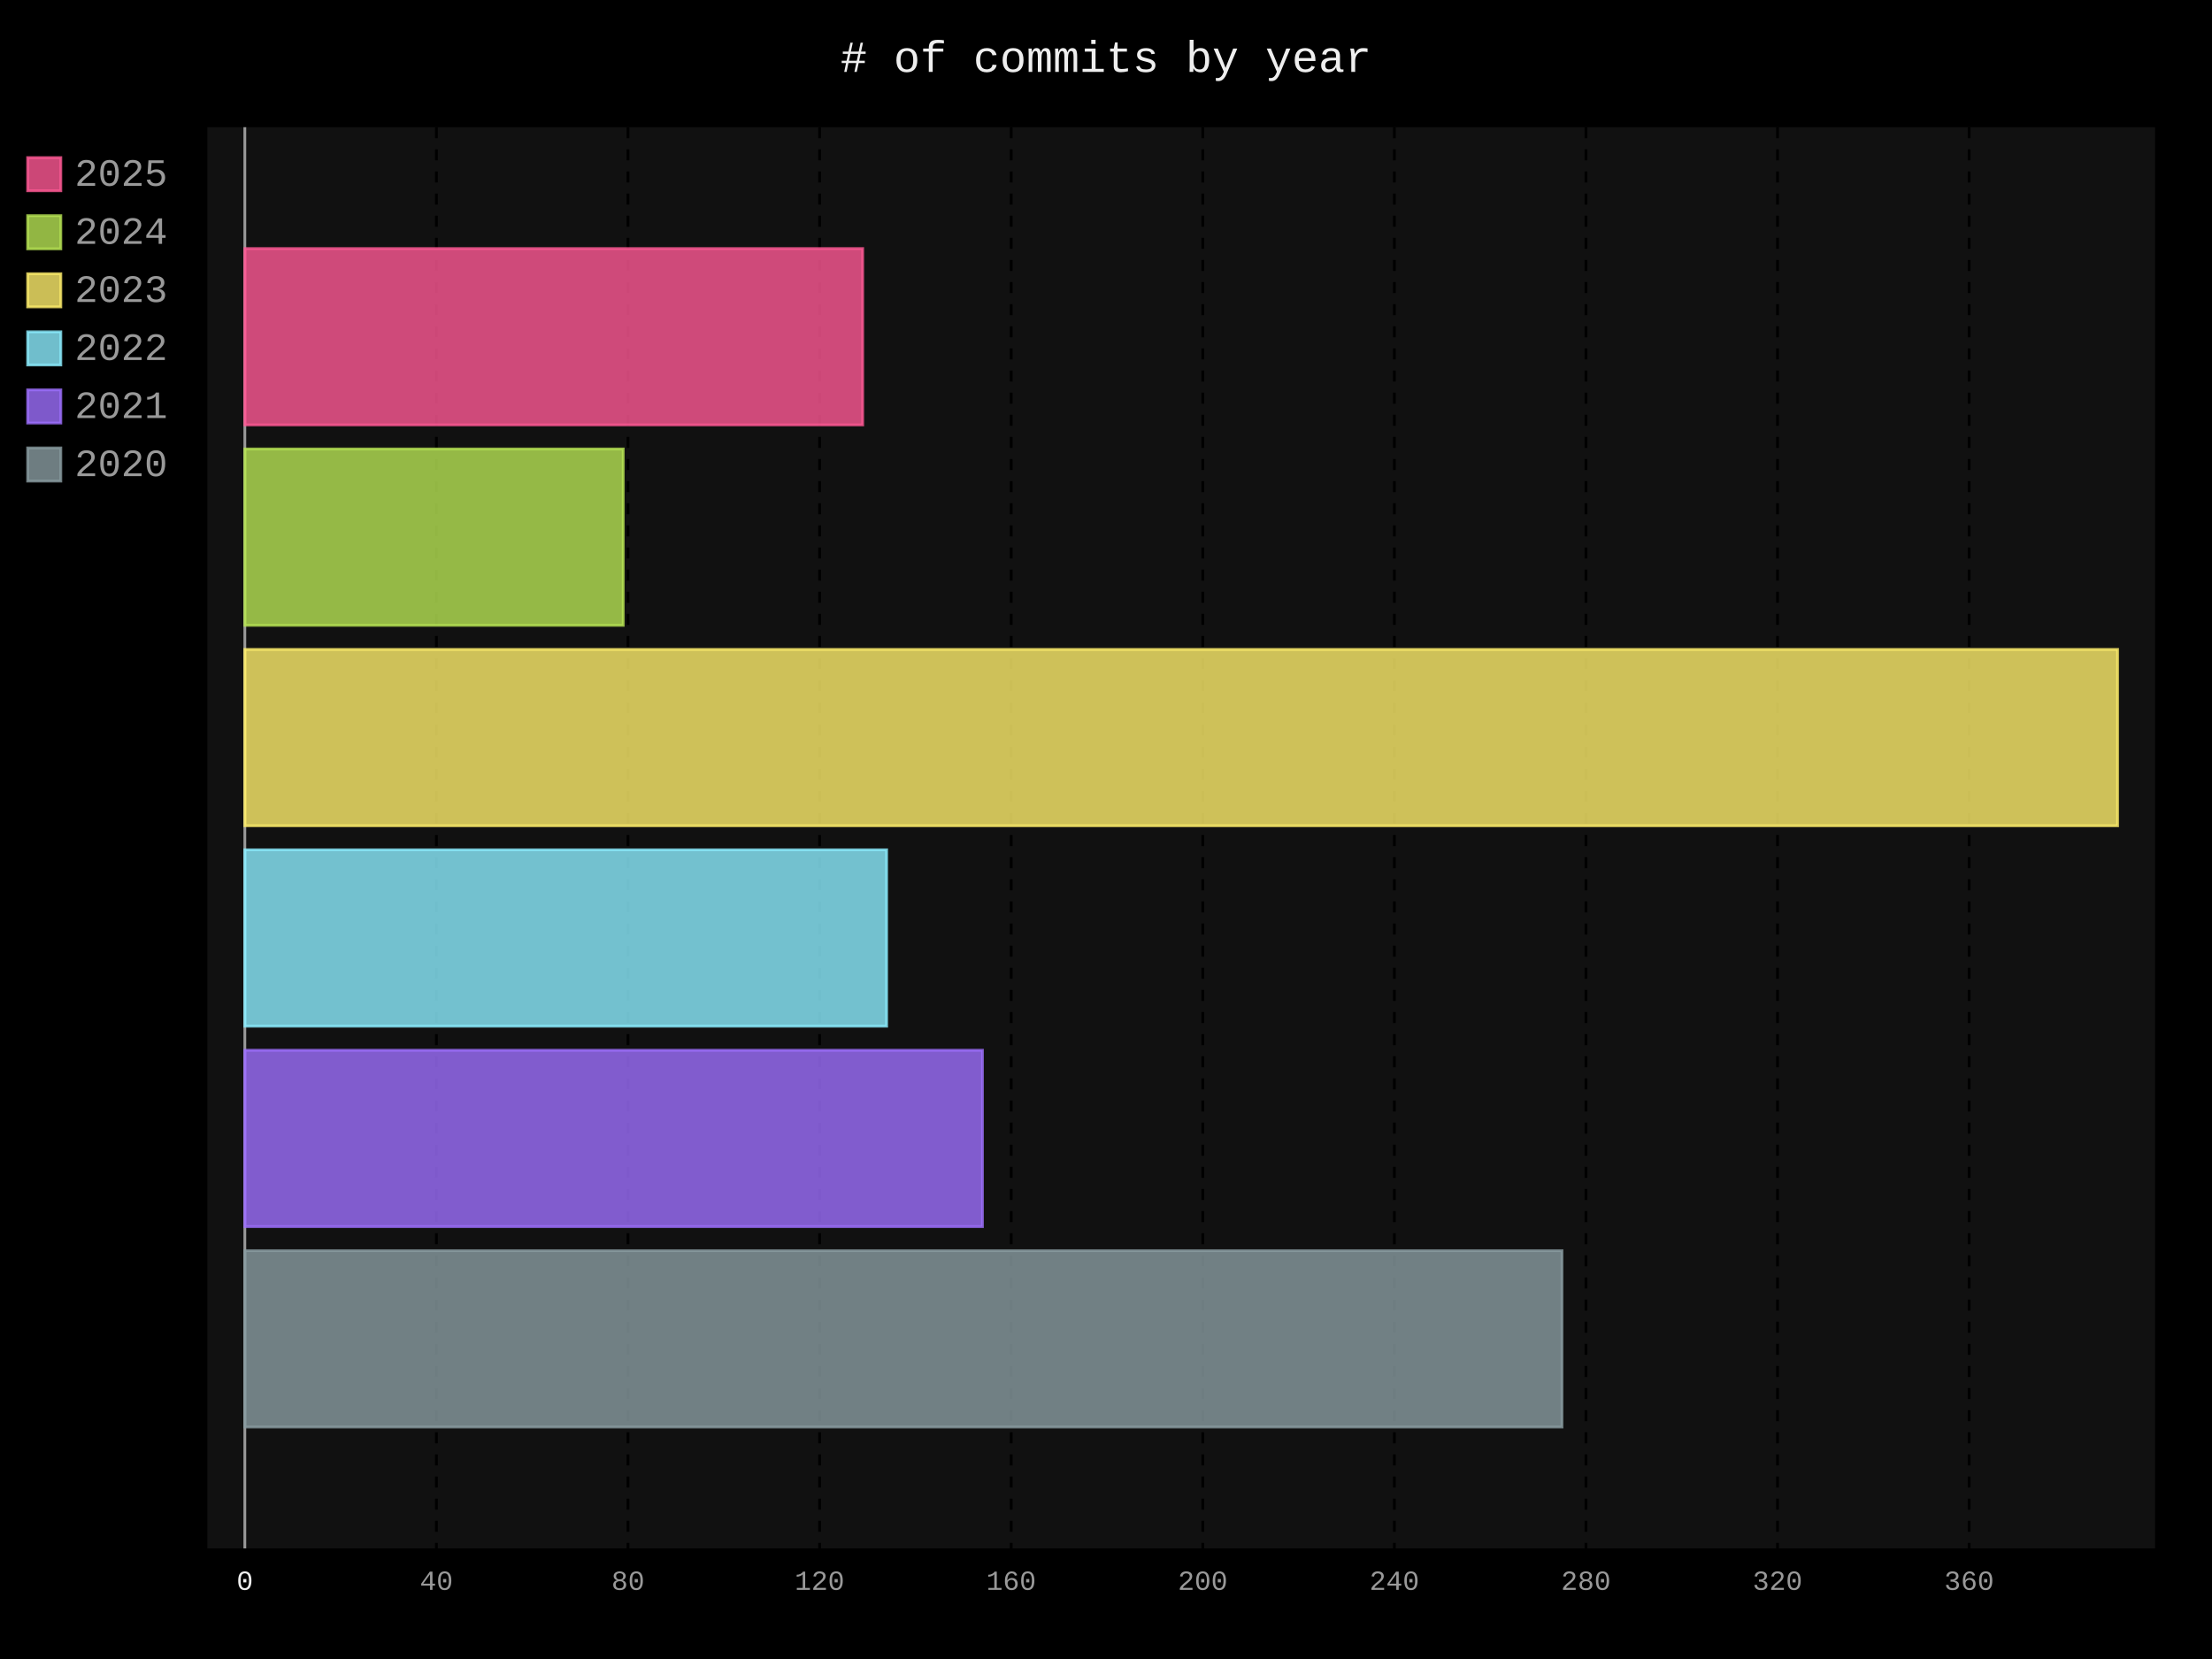
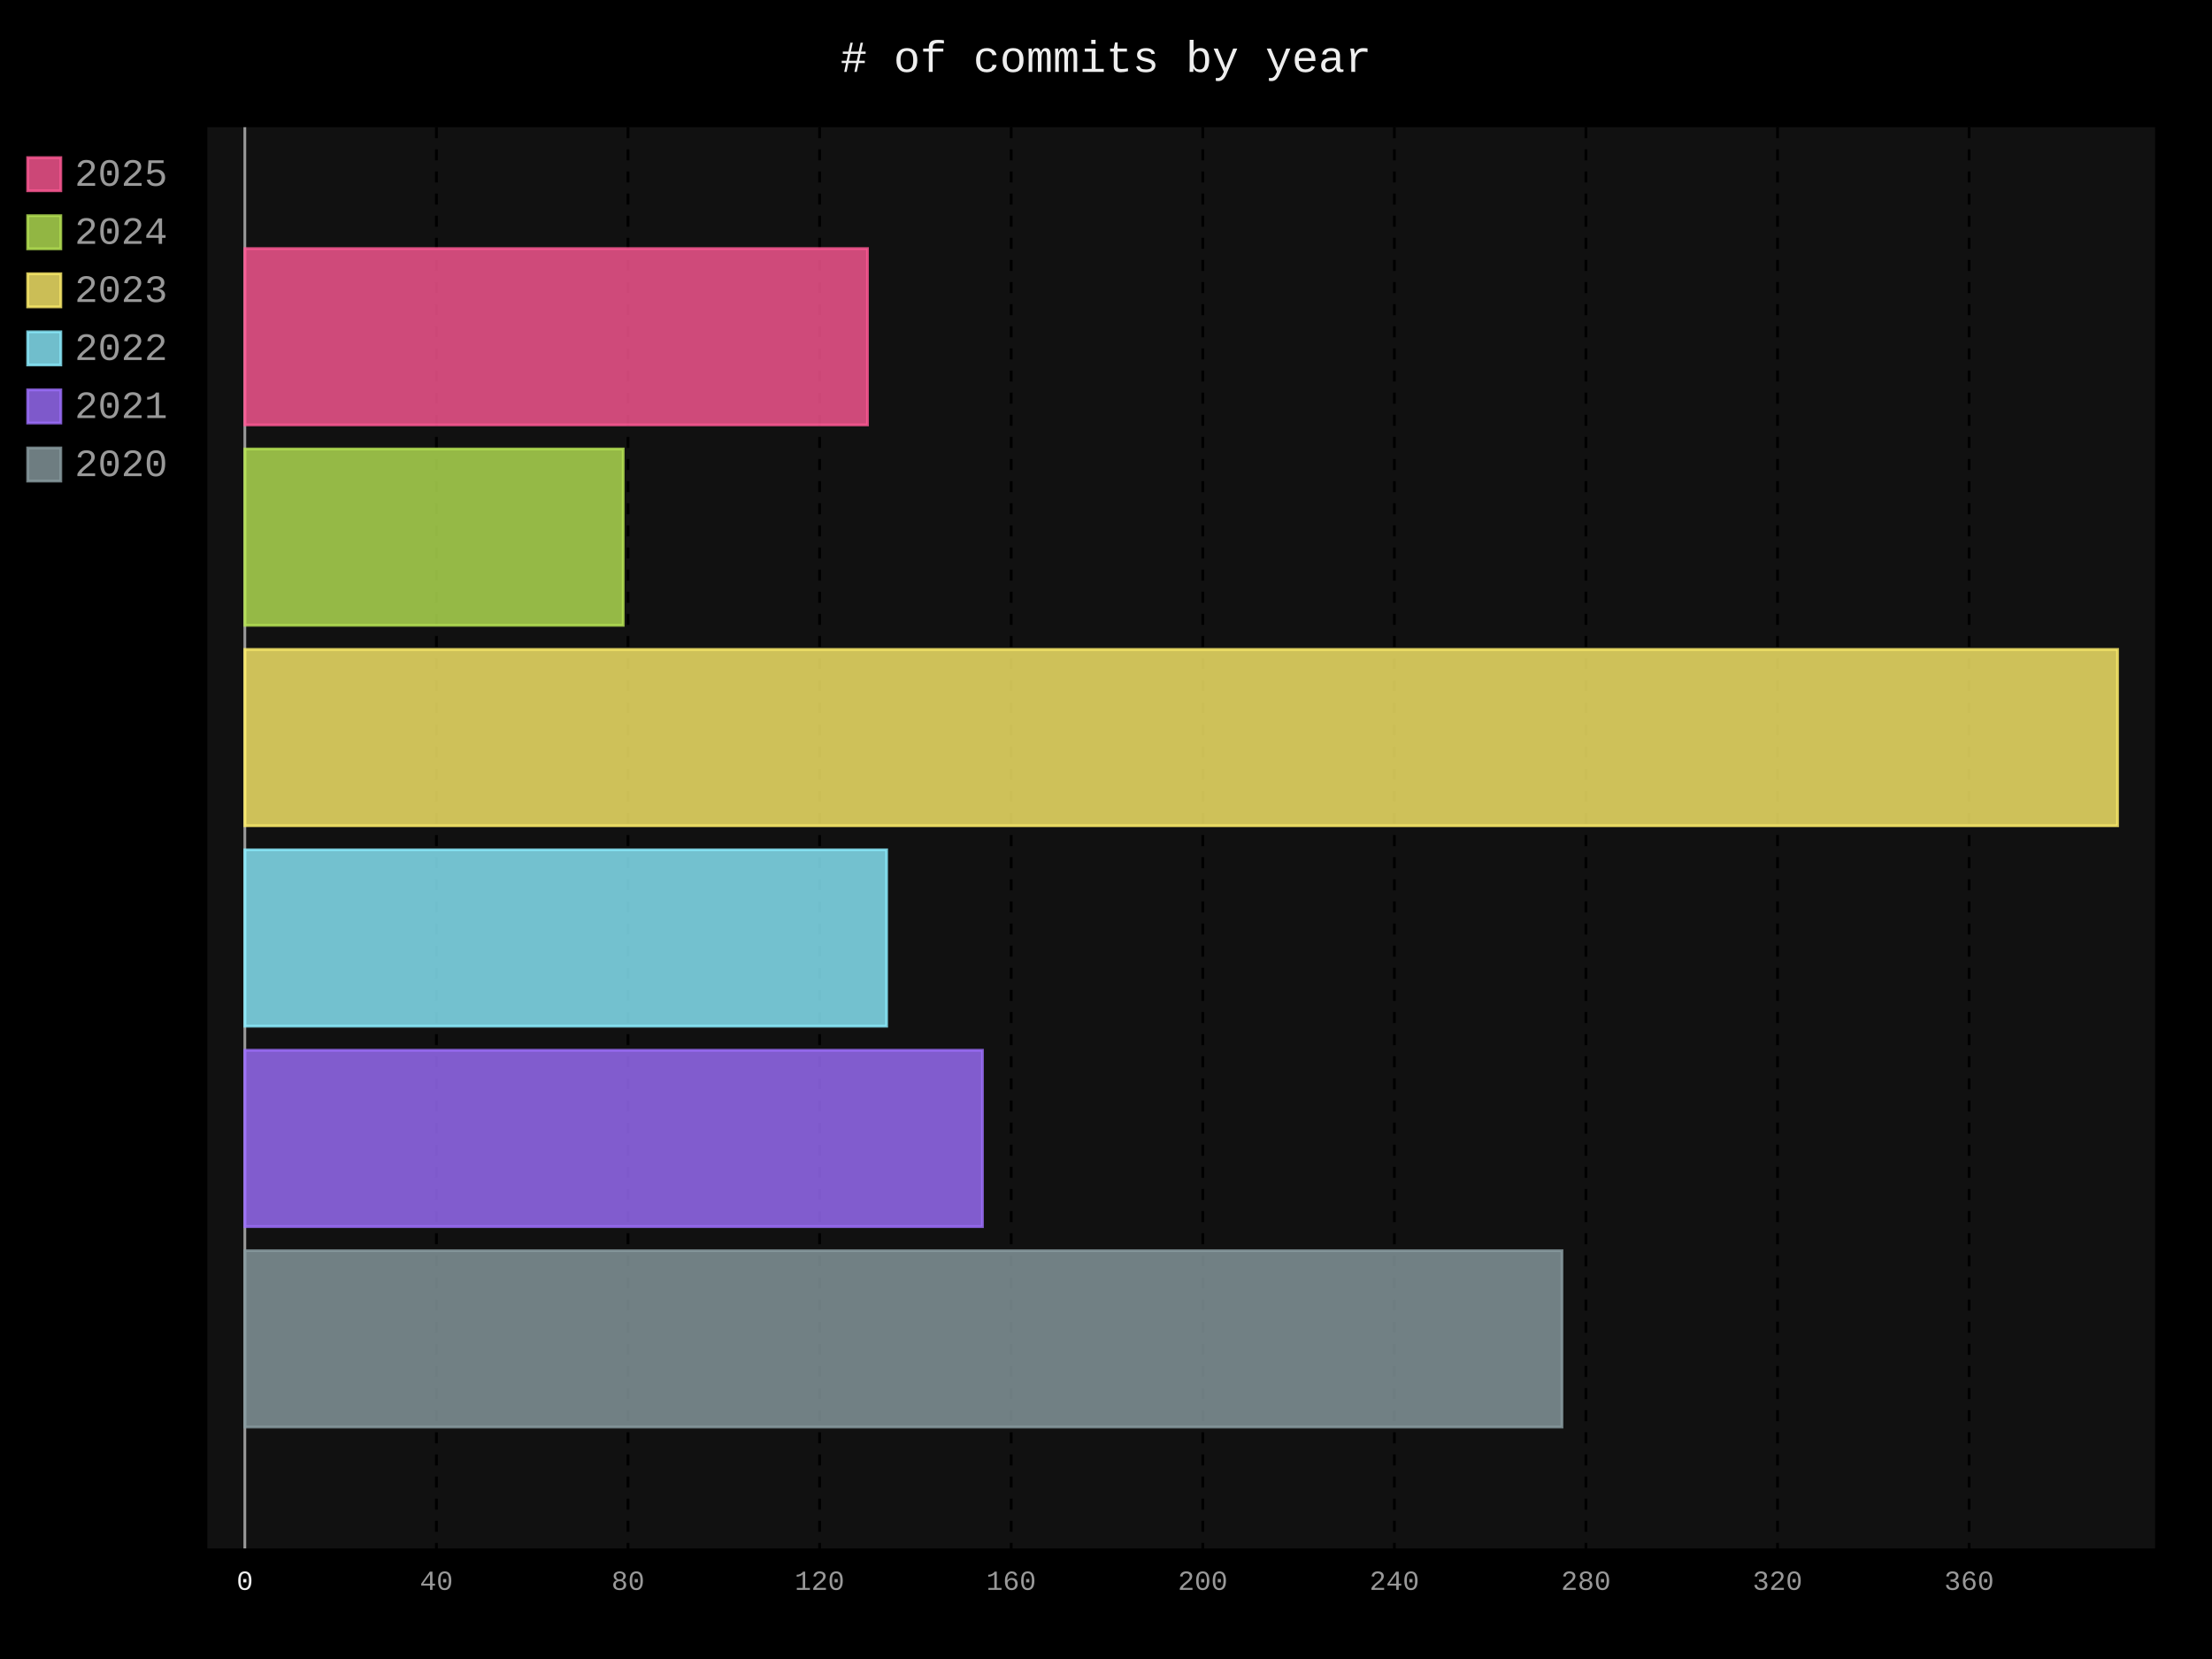
- <svg xmlns="http://www.w3.org/2000/svg" id="chart-40b052f5-68ef-4945-a0a5-22263945a113" class="pygal-chart" viewBox="0 0 800 600">
+ <svg xmlns="http://www.w3.org/2000/svg" id="chart-0fdb1ef3-c80b-445e-ab28-18fe5e78f962" class="pygal-chart" viewBox="0 0 800 600">
  <defs>
-     <style type="text/css">#chart-40b052f5-68ef-4945-a0a5-22263945a113{-webkit-user-select:none;-webkit-font-smoothing:antialiased;font-family:Consolas,"Liberation Mono",Menlo,Courier,monospace}#chart-40b052f5-68ef-4945-a0a5-22263945a113 .title{font-family:Consolas,"Liberation Mono",Menlo,Courier,monospace;font-size:16px}#chart-40b052f5-68ef-4945-a0a5-22263945a113 .legends .legend text{font-family:Consolas,"Liberation Mono",Menlo,Courier,monospace;font-size:14px}#chart-40b052f5-68ef-4945-a0a5-22263945a113 .axis text{font-family:Consolas,"Liberation Mono",Menlo,Courier,monospace;font-size:10px}#chart-40b052f5-68ef-4945-a0a5-22263945a113 .axis text.major{font-family:Consolas,"Liberation Mono",Menlo,Courier,monospace;font-size:10px}#chart-40b052f5-68ef-4945-a0a5-22263945a113 .text-overlay text.value{font-family:Consolas,"Liberation Mono",Menlo,Courier,monospace;font-size:16px}#chart-40b052f5-68ef-4945-a0a5-22263945a113 .text-overlay text.label{font-family:Consolas,"Liberation Mono",Menlo,Courier,monospace;font-size:10px}#chart-40b052f5-68ef-4945-a0a5-22263945a113 .tooltip{font-family:Consolas,"Liberation Mono",Menlo,Courier,monospace;font-size:14px}#chart-40b052f5-68ef-4945-a0a5-22263945a113 text.no_data{font-family:Consolas,"Liberation Mono",Menlo,Courier,monospace;font-size:64px}
- #chart-40b052f5-68ef-4945-a0a5-22263945a113{background-color:black}#chart-40b052f5-68ef-4945-a0a5-22263945a113 path,#chart-40b052f5-68ef-4945-a0a5-22263945a113 line,#chart-40b052f5-68ef-4945-a0a5-22263945a113 rect,#chart-40b052f5-68ef-4945-a0a5-22263945a113 circle{-webkit-transition:250ms;-moz-transition:250ms;transition:250ms}#chart-40b052f5-68ef-4945-a0a5-22263945a113 .graph &gt; .background{fill:black}#chart-40b052f5-68ef-4945-a0a5-22263945a113 .plot &gt; .background{fill:#111}#chart-40b052f5-68ef-4945-a0a5-22263945a113 .graph{fill:#999}#chart-40b052f5-68ef-4945-a0a5-22263945a113 text.no_data{fill:#eee}#chart-40b052f5-68ef-4945-a0a5-22263945a113 .title{fill:#eee}#chart-40b052f5-68ef-4945-a0a5-22263945a113 .legends .legend text{fill:#999}#chart-40b052f5-68ef-4945-a0a5-22263945a113 .legends .legend:hover text{fill:#eee}#chart-40b052f5-68ef-4945-a0a5-22263945a113 .axis .line{stroke:#eee}#chart-40b052f5-68ef-4945-a0a5-22263945a113 .axis .guide.line{stroke:#555}#chart-40b052f5-68ef-4945-a0a5-22263945a113 .axis .major.line{stroke:#999}#chart-40b052f5-68ef-4945-a0a5-22263945a113 .axis text.major{fill:#eee}#chart-40b052f5-68ef-4945-a0a5-22263945a113 .axis.y .guides:hover .guide.line,#chart-40b052f5-68ef-4945-a0a5-22263945a113 .line-graph .axis.x .guides:hover .guide.line,#chart-40b052f5-68ef-4945-a0a5-22263945a113 .stackedline-graph .axis.x .guides:hover .guide.line,#chart-40b052f5-68ef-4945-a0a5-22263945a113 .xy-graph .axis.x .guides:hover .guide.line{stroke:#eee}#chart-40b052f5-68ef-4945-a0a5-22263945a113 .axis .guides:hover text{fill:#eee}#chart-40b052f5-68ef-4945-a0a5-22263945a113 .reactive{fill-opacity:.8;stroke-opacity:.8;stroke-width:1}#chart-40b052f5-68ef-4945-a0a5-22263945a113 .ci{stroke:#999}#chart-40b052f5-68ef-4945-a0a5-22263945a113 .reactive.active,#chart-40b052f5-68ef-4945-a0a5-22263945a113 .active .reactive{fill-opacity:.4;stroke-opacity:.9;stroke-width:4}#chart-40b052f5-68ef-4945-a0a5-22263945a113 .ci .reactive.active{stroke-width:1.5}#chart-40b052f5-68ef-4945-a0a5-22263945a113 .series text{fill:#eee}#chart-40b052f5-68ef-4945-a0a5-22263945a113 .tooltip rect{fill:#111;stroke:#eee;-webkit-transition:opacity 250ms;-moz-transition:opacity 250ms;transition:opacity 250ms}#chart-40b052f5-68ef-4945-a0a5-22263945a113 .tooltip .label{fill:#999}#chart-40b052f5-68ef-4945-a0a5-22263945a113 .tooltip .label{fill:#999}#chart-40b052f5-68ef-4945-a0a5-22263945a113 .tooltip .legend{font-size:.8em;fill:#555}#chart-40b052f5-68ef-4945-a0a5-22263945a113 .tooltip .x_label{font-size:.6em;fill:#eee}#chart-40b052f5-68ef-4945-a0a5-22263945a113 .tooltip .xlink{font-size:.5em;text-decoration:underline}#chart-40b052f5-68ef-4945-a0a5-22263945a113 .tooltip .value{font-size:1.5em}#chart-40b052f5-68ef-4945-a0a5-22263945a113 .bound{font-size:.5em}#chart-40b052f5-68ef-4945-a0a5-22263945a113 .max-value{font-size:.75em;fill:#555}#chart-40b052f5-68ef-4945-a0a5-22263945a113 .map-element{fill:#111;stroke:#555 !important}#chart-40b052f5-68ef-4945-a0a5-22263945a113 .map-element .reactive{fill-opacity:inherit;stroke-opacity:inherit}#chart-40b052f5-68ef-4945-a0a5-22263945a113 .color-0,#chart-40b052f5-68ef-4945-a0a5-22263945a113 .color-0 a:visited{stroke:#ff5995;fill:#ff5995}#chart-40b052f5-68ef-4945-a0a5-22263945a113 .color-1,#chart-40b052f5-68ef-4945-a0a5-22263945a113 .color-1 a:visited{stroke:#b6e354;fill:#b6e354}#chart-40b052f5-68ef-4945-a0a5-22263945a113 .color-2,#chart-40b052f5-68ef-4945-a0a5-22263945a113 .color-2 a:visited{stroke:#feed6c;fill:#feed6c}#chart-40b052f5-68ef-4945-a0a5-22263945a113 .color-3,#chart-40b052f5-68ef-4945-a0a5-22263945a113 .color-3 a:visited{stroke:#8cedff;fill:#8cedff}#chart-40b052f5-68ef-4945-a0a5-22263945a113 .color-4,#chart-40b052f5-68ef-4945-a0a5-22263945a113 .color-4 a:visited{stroke:#9e6ffe;fill:#9e6ffe}#chart-40b052f5-68ef-4945-a0a5-22263945a113 .color-5,#chart-40b052f5-68ef-4945-a0a5-22263945a113 .color-5 a:visited{stroke:#899ca1;fill:#899ca1}#chart-40b052f5-68ef-4945-a0a5-22263945a113 .text-overlay .color-0 text{fill:black}#chart-40b052f5-68ef-4945-a0a5-22263945a113 .text-overlay .color-1 text{fill:black}#chart-40b052f5-68ef-4945-a0a5-22263945a113 .text-overlay .color-2 text{fill:black}#chart-40b052f5-68ef-4945-a0a5-22263945a113 .text-overlay .color-3 text{fill:black}#chart-40b052f5-68ef-4945-a0a5-22263945a113 .text-overlay .color-4 text{fill:black}#chart-40b052f5-68ef-4945-a0a5-22263945a113 .text-overlay .color-5 text{fill:black}
- #chart-40b052f5-68ef-4945-a0a5-22263945a113 text.no_data{text-anchor:middle}#chart-40b052f5-68ef-4945-a0a5-22263945a113 .guide.line{fill:none}#chart-40b052f5-68ef-4945-a0a5-22263945a113 .centered{text-anchor:middle}#chart-40b052f5-68ef-4945-a0a5-22263945a113 .title{text-anchor:middle}#chart-40b052f5-68ef-4945-a0a5-22263945a113 .legends .legend text{fill-opacity:1}#chart-40b052f5-68ef-4945-a0a5-22263945a113 .axis.x text{text-anchor:middle}#chart-40b052f5-68ef-4945-a0a5-22263945a113 .axis.x:not(.web) text[transform]{text-anchor:start}#chart-40b052f5-68ef-4945-a0a5-22263945a113 .axis.x:not(.web) text[transform].backwards{text-anchor:end}#chart-40b052f5-68ef-4945-a0a5-22263945a113 .axis.y text{text-anchor:end}#chart-40b052f5-68ef-4945-a0a5-22263945a113 .axis.y text[transform].backwards{text-anchor:start}#chart-40b052f5-68ef-4945-a0a5-22263945a113 .axis.y2 text{text-anchor:start}#chart-40b052f5-68ef-4945-a0a5-22263945a113 .axis.y2 text[transform].backwards{text-anchor:end}#chart-40b052f5-68ef-4945-a0a5-22263945a113 .axis .guide.line{stroke-dasharray:4,4;stroke:black}#chart-40b052f5-68ef-4945-a0a5-22263945a113 .axis .major.guide.line{stroke-dasharray:6,6;stroke:black}#chart-40b052f5-68ef-4945-a0a5-22263945a113 .horizontal .axis.y .guide.line,#chart-40b052f5-68ef-4945-a0a5-22263945a113 .horizontal .axis.y2 .guide.line,#chart-40b052f5-68ef-4945-a0a5-22263945a113 .vertical .axis.x .guide.line{opacity:0}#chart-40b052f5-68ef-4945-a0a5-22263945a113 .horizontal .axis.always_show .guide.line,#chart-40b052f5-68ef-4945-a0a5-22263945a113 .vertical .axis.always_show .guide.line{opacity:1 !important}#chart-40b052f5-68ef-4945-a0a5-22263945a113 .axis.y .guides:hover .guide.line,#chart-40b052f5-68ef-4945-a0a5-22263945a113 .axis.y2 .guides:hover .guide.line,#chart-40b052f5-68ef-4945-a0a5-22263945a113 .axis.x .guides:hover .guide.line{opacity:1}#chart-40b052f5-68ef-4945-a0a5-22263945a113 .axis .guides:hover text{opacity:1}#chart-40b052f5-68ef-4945-a0a5-22263945a113 .nofill{fill:none}#chart-40b052f5-68ef-4945-a0a5-22263945a113 .subtle-fill{fill-opacity:.2}#chart-40b052f5-68ef-4945-a0a5-22263945a113 .dot{stroke-width:1px;fill-opacity:1;stroke-opacity:1}#chart-40b052f5-68ef-4945-a0a5-22263945a113 .dot.active{stroke-width:5px}#chart-40b052f5-68ef-4945-a0a5-22263945a113 .dot.negative{fill:transparent}#chart-40b052f5-68ef-4945-a0a5-22263945a113 text,#chart-40b052f5-68ef-4945-a0a5-22263945a113 tspan{stroke:none !important}#chart-40b052f5-68ef-4945-a0a5-22263945a113 .series text.active{opacity:1}#chart-40b052f5-68ef-4945-a0a5-22263945a113 .tooltip rect{fill-opacity:.95;stroke-width:.5}#chart-40b052f5-68ef-4945-a0a5-22263945a113 .tooltip text{fill-opacity:1}#chart-40b052f5-68ef-4945-a0a5-22263945a113 .showable{visibility:hidden}#chart-40b052f5-68ef-4945-a0a5-22263945a113 .showable.shown{visibility:visible}#chart-40b052f5-68ef-4945-a0a5-22263945a113 .gauge-background{fill:rgba(229,229,229,1);stroke:none}#chart-40b052f5-68ef-4945-a0a5-22263945a113 .bg-lines{stroke:black;stroke-width:2px}</style>
+     <style type="text/css">#chart-0fdb1ef3-c80b-445e-ab28-18fe5e78f962{-webkit-user-select:none;-webkit-font-smoothing:antialiased;font-family:Consolas,"Liberation Mono",Menlo,Courier,monospace}#chart-0fdb1ef3-c80b-445e-ab28-18fe5e78f962 .title{font-family:Consolas,"Liberation Mono",Menlo,Courier,monospace;font-size:16px}#chart-0fdb1ef3-c80b-445e-ab28-18fe5e78f962 .legends .legend text{font-family:Consolas,"Liberation Mono",Menlo,Courier,monospace;font-size:14px}#chart-0fdb1ef3-c80b-445e-ab28-18fe5e78f962 .axis text{font-family:Consolas,"Liberation Mono",Menlo,Courier,monospace;font-size:10px}#chart-0fdb1ef3-c80b-445e-ab28-18fe5e78f962 .axis text.major{font-family:Consolas,"Liberation Mono",Menlo,Courier,monospace;font-size:10px}#chart-0fdb1ef3-c80b-445e-ab28-18fe5e78f962 .text-overlay text.value{font-family:Consolas,"Liberation Mono",Menlo,Courier,monospace;font-size:16px}#chart-0fdb1ef3-c80b-445e-ab28-18fe5e78f962 .text-overlay text.label{font-family:Consolas,"Liberation Mono",Menlo,Courier,monospace;font-size:10px}#chart-0fdb1ef3-c80b-445e-ab28-18fe5e78f962 .tooltip{font-family:Consolas,"Liberation Mono",Menlo,Courier,monospace;font-size:14px}#chart-0fdb1ef3-c80b-445e-ab28-18fe5e78f962 text.no_data{font-family:Consolas,"Liberation Mono",Menlo,Courier,monospace;font-size:64px}
+ #chart-0fdb1ef3-c80b-445e-ab28-18fe5e78f962{background-color:black}#chart-0fdb1ef3-c80b-445e-ab28-18fe5e78f962 path,#chart-0fdb1ef3-c80b-445e-ab28-18fe5e78f962 line,#chart-0fdb1ef3-c80b-445e-ab28-18fe5e78f962 rect,#chart-0fdb1ef3-c80b-445e-ab28-18fe5e78f962 circle{-webkit-transition:250ms;-moz-transition:250ms;transition:250ms}#chart-0fdb1ef3-c80b-445e-ab28-18fe5e78f962 .graph &gt; .background{fill:black}#chart-0fdb1ef3-c80b-445e-ab28-18fe5e78f962 .plot &gt; .background{fill:#111}#chart-0fdb1ef3-c80b-445e-ab28-18fe5e78f962 .graph{fill:#999}#chart-0fdb1ef3-c80b-445e-ab28-18fe5e78f962 text.no_data{fill:#eee}#chart-0fdb1ef3-c80b-445e-ab28-18fe5e78f962 .title{fill:#eee}#chart-0fdb1ef3-c80b-445e-ab28-18fe5e78f962 .legends .legend text{fill:#999}#chart-0fdb1ef3-c80b-445e-ab28-18fe5e78f962 .legends .legend:hover text{fill:#eee}#chart-0fdb1ef3-c80b-445e-ab28-18fe5e78f962 .axis .line{stroke:#eee}#chart-0fdb1ef3-c80b-445e-ab28-18fe5e78f962 .axis .guide.line{stroke:#555}#chart-0fdb1ef3-c80b-445e-ab28-18fe5e78f962 .axis .major.line{stroke:#999}#chart-0fdb1ef3-c80b-445e-ab28-18fe5e78f962 .axis text.major{fill:#eee}#chart-0fdb1ef3-c80b-445e-ab28-18fe5e78f962 .axis.y .guides:hover .guide.line,#chart-0fdb1ef3-c80b-445e-ab28-18fe5e78f962 .line-graph .axis.x .guides:hover .guide.line,#chart-0fdb1ef3-c80b-445e-ab28-18fe5e78f962 .stackedline-graph .axis.x .guides:hover .guide.line,#chart-0fdb1ef3-c80b-445e-ab28-18fe5e78f962 .xy-graph .axis.x .guides:hover .guide.line{stroke:#eee}#chart-0fdb1ef3-c80b-445e-ab28-18fe5e78f962 .axis .guides:hover text{fill:#eee}#chart-0fdb1ef3-c80b-445e-ab28-18fe5e78f962 .reactive{fill-opacity:.8;stroke-opacity:.8;stroke-width:1}#chart-0fdb1ef3-c80b-445e-ab28-18fe5e78f962 .ci{stroke:#999}#chart-0fdb1ef3-c80b-445e-ab28-18fe5e78f962 .reactive.active,#chart-0fdb1ef3-c80b-445e-ab28-18fe5e78f962 .active .reactive{fill-opacity:.4;stroke-opacity:.9;stroke-width:4}#chart-0fdb1ef3-c80b-445e-ab28-18fe5e78f962 .ci .reactive.active{stroke-width:1.5}#chart-0fdb1ef3-c80b-445e-ab28-18fe5e78f962 .series text{fill:#eee}#chart-0fdb1ef3-c80b-445e-ab28-18fe5e78f962 .tooltip rect{fill:#111;stroke:#eee;-webkit-transition:opacity 250ms;-moz-transition:opacity 250ms;transition:opacity 250ms}#chart-0fdb1ef3-c80b-445e-ab28-18fe5e78f962 .tooltip .label{fill:#999}#chart-0fdb1ef3-c80b-445e-ab28-18fe5e78f962 .tooltip .label{fill:#999}#chart-0fdb1ef3-c80b-445e-ab28-18fe5e78f962 .tooltip .legend{font-size:.8em;fill:#555}#chart-0fdb1ef3-c80b-445e-ab28-18fe5e78f962 .tooltip .x_label{font-size:.6em;fill:#eee}#chart-0fdb1ef3-c80b-445e-ab28-18fe5e78f962 .tooltip .xlink{font-size:.5em;text-decoration:underline}#chart-0fdb1ef3-c80b-445e-ab28-18fe5e78f962 .tooltip .value{font-size:1.5em}#chart-0fdb1ef3-c80b-445e-ab28-18fe5e78f962 .bound{font-size:.5em}#chart-0fdb1ef3-c80b-445e-ab28-18fe5e78f962 .max-value{font-size:.75em;fill:#555}#chart-0fdb1ef3-c80b-445e-ab28-18fe5e78f962 .map-element{fill:#111;stroke:#555 !important}#chart-0fdb1ef3-c80b-445e-ab28-18fe5e78f962 .map-element .reactive{fill-opacity:inherit;stroke-opacity:inherit}#chart-0fdb1ef3-c80b-445e-ab28-18fe5e78f962 .color-0,#chart-0fdb1ef3-c80b-445e-ab28-18fe5e78f962 .color-0 a:visited{stroke:#ff5995;fill:#ff5995}#chart-0fdb1ef3-c80b-445e-ab28-18fe5e78f962 .color-1,#chart-0fdb1ef3-c80b-445e-ab28-18fe5e78f962 .color-1 a:visited{stroke:#b6e354;fill:#b6e354}#chart-0fdb1ef3-c80b-445e-ab28-18fe5e78f962 .color-2,#chart-0fdb1ef3-c80b-445e-ab28-18fe5e78f962 .color-2 a:visited{stroke:#feed6c;fill:#feed6c}#chart-0fdb1ef3-c80b-445e-ab28-18fe5e78f962 .color-3,#chart-0fdb1ef3-c80b-445e-ab28-18fe5e78f962 .color-3 a:visited{stroke:#8cedff;fill:#8cedff}#chart-0fdb1ef3-c80b-445e-ab28-18fe5e78f962 .color-4,#chart-0fdb1ef3-c80b-445e-ab28-18fe5e78f962 .color-4 a:visited{stroke:#9e6ffe;fill:#9e6ffe}#chart-0fdb1ef3-c80b-445e-ab28-18fe5e78f962 .color-5,#chart-0fdb1ef3-c80b-445e-ab28-18fe5e78f962 .color-5 a:visited{stroke:#899ca1;fill:#899ca1}#chart-0fdb1ef3-c80b-445e-ab28-18fe5e78f962 .text-overlay .color-0 text{fill:black}#chart-0fdb1ef3-c80b-445e-ab28-18fe5e78f962 .text-overlay .color-1 text{fill:black}#chart-0fdb1ef3-c80b-445e-ab28-18fe5e78f962 .text-overlay .color-2 text{fill:black}#chart-0fdb1ef3-c80b-445e-ab28-18fe5e78f962 .text-overlay .color-3 text{fill:black}#chart-0fdb1ef3-c80b-445e-ab28-18fe5e78f962 .text-overlay .color-4 text{fill:black}#chart-0fdb1ef3-c80b-445e-ab28-18fe5e78f962 .text-overlay .color-5 text{fill:black}
+ #chart-0fdb1ef3-c80b-445e-ab28-18fe5e78f962 text.no_data{text-anchor:middle}#chart-0fdb1ef3-c80b-445e-ab28-18fe5e78f962 .guide.line{fill:none}#chart-0fdb1ef3-c80b-445e-ab28-18fe5e78f962 .centered{text-anchor:middle}#chart-0fdb1ef3-c80b-445e-ab28-18fe5e78f962 .title{text-anchor:middle}#chart-0fdb1ef3-c80b-445e-ab28-18fe5e78f962 .legends .legend text{fill-opacity:1}#chart-0fdb1ef3-c80b-445e-ab28-18fe5e78f962 .axis.x text{text-anchor:middle}#chart-0fdb1ef3-c80b-445e-ab28-18fe5e78f962 .axis.x:not(.web) text[transform]{text-anchor:start}#chart-0fdb1ef3-c80b-445e-ab28-18fe5e78f962 .axis.x:not(.web) text[transform].backwards{text-anchor:end}#chart-0fdb1ef3-c80b-445e-ab28-18fe5e78f962 .axis.y text{text-anchor:end}#chart-0fdb1ef3-c80b-445e-ab28-18fe5e78f962 .axis.y text[transform].backwards{text-anchor:start}#chart-0fdb1ef3-c80b-445e-ab28-18fe5e78f962 .axis.y2 text{text-anchor:start}#chart-0fdb1ef3-c80b-445e-ab28-18fe5e78f962 .axis.y2 text[transform].backwards{text-anchor:end}#chart-0fdb1ef3-c80b-445e-ab28-18fe5e78f962 .axis .guide.line{stroke-dasharray:4,4;stroke:black}#chart-0fdb1ef3-c80b-445e-ab28-18fe5e78f962 .axis .major.guide.line{stroke-dasharray:6,6;stroke:black}#chart-0fdb1ef3-c80b-445e-ab28-18fe5e78f962 .horizontal .axis.y .guide.line,#chart-0fdb1ef3-c80b-445e-ab28-18fe5e78f962 .horizontal .axis.y2 .guide.line,#chart-0fdb1ef3-c80b-445e-ab28-18fe5e78f962 .vertical .axis.x .guide.line{opacity:0}#chart-0fdb1ef3-c80b-445e-ab28-18fe5e78f962 .horizontal .axis.always_show .guide.line,#chart-0fdb1ef3-c80b-445e-ab28-18fe5e78f962 .vertical .axis.always_show .guide.line{opacity:1 !important}#chart-0fdb1ef3-c80b-445e-ab28-18fe5e78f962 .axis.y .guides:hover .guide.line,#chart-0fdb1ef3-c80b-445e-ab28-18fe5e78f962 .axis.y2 .guides:hover .guide.line,#chart-0fdb1ef3-c80b-445e-ab28-18fe5e78f962 .axis.x .guides:hover .guide.line{opacity:1}#chart-0fdb1ef3-c80b-445e-ab28-18fe5e78f962 .axis .guides:hover text{opacity:1}#chart-0fdb1ef3-c80b-445e-ab28-18fe5e78f962 .nofill{fill:none}#chart-0fdb1ef3-c80b-445e-ab28-18fe5e78f962 .subtle-fill{fill-opacity:.2}#chart-0fdb1ef3-c80b-445e-ab28-18fe5e78f962 .dot{stroke-width:1px;fill-opacity:1;stroke-opacity:1}#chart-0fdb1ef3-c80b-445e-ab28-18fe5e78f962 .dot.active{stroke-width:5px}#chart-0fdb1ef3-c80b-445e-ab28-18fe5e78f962 .dot.negative{fill:transparent}#chart-0fdb1ef3-c80b-445e-ab28-18fe5e78f962 text,#chart-0fdb1ef3-c80b-445e-ab28-18fe5e78f962 tspan{stroke:none !important}#chart-0fdb1ef3-c80b-445e-ab28-18fe5e78f962 .series text.active{opacity:1}#chart-0fdb1ef3-c80b-445e-ab28-18fe5e78f962 .tooltip rect{fill-opacity:.95;stroke-width:.5}#chart-0fdb1ef3-c80b-445e-ab28-18fe5e78f962 .tooltip text{fill-opacity:1}#chart-0fdb1ef3-c80b-445e-ab28-18fe5e78f962 .showable{visibility:hidden}#chart-0fdb1ef3-c80b-445e-ab28-18fe5e78f962 .showable.shown{visibility:visible}#chart-0fdb1ef3-c80b-445e-ab28-18fe5e78f962 .gauge-background{fill:rgba(229,229,229,1);stroke:none}#chart-0fdb1ef3-c80b-445e-ab28-18fe5e78f962 .bg-lines{stroke:black;stroke-width:2px}</style>
  </defs>
  <g class="graph horizontalbar-graph horizontal">
    <rect x="0" y="0" width="800" height="600" class="background" />
    <g transform="translate(75, 46)" class="plot">
      <rect x="0" y="0" width="704.4" height="514" class="background" />
      <g class="axis x always_show">
        <g class="guides">
          <path d="M13.546 0 v514" class="axis major line" />
          <text x="13.546" y="529.0" class="major">0</text>
        </g>
        <g class="guides">
          <path d="M82.836 0 v514" class="guide line" />
          <text x="82.836" y="529.0" class="">40</text>
        </g>
        <g class="guides">
          <path d="M152.126 0 v514" class="guide line" />
          <text x="152.126" y="529.0" class="">80</text>
        </g>
        <g class="guides">
          <path d="M221.416 0 v514" class="guide line" />
          <text x="221.416" y="529.0" class="">120</text>
        </g>
        <g class="guides">
          <path d="M290.705 0 v514" class="guide line" />
          <text x="290.705" y="529.0" class="">160</text>
        </g>
        <g class="guides">
          <path d="M359.995 0 v514" class="guide line" />
          <text x="359.995" y="529.0" class="">200</text>
        </g>
        <g class="guides">
          <path d="M429.285 0 v514" class="guide line" />
          <text x="429.285" y="529.0" class="">240</text>
        </g>
        <g class="guides">
          <path d="M498.575 0 v514" class="guide line" />
          <text x="498.575" y="529.0" class="">280</text>
        </g>
        <g class="guides">
          <path d="M567.864 0 v514" class="guide line" />
          <text x="567.864" y="529.0" class="">320</text>
        </g>
        <g class="guides">
          <path d="M637.154 0 v514" class="guide line" />
          <text x="637.154" y="529.0" class="">360</text>
        </g>
      </g>
      <g class="series serie-5 color-5">
        <g class="bars">
          <g class="bar">
            <rect x="13.546" y="406.324" rx="0" ry="0" width="476.367" height="63.789" class="rect reactive tooltip-trigger" />
          </g>
        </g>
      </g>
      <g class="series serie-4 color-4">
        <g class="bars">
          <g class="bar">
            <rect x="13.546" y="333.836" rx="0" ry="0" width="266.766" height="63.789" class="rect reactive tooltip-trigger" />
          </g>
        </g>
      </g>
      <g class="series serie-3 color-3">
        <g class="bars">
          <g class="bar">
            <rect x="13.546" y="261.349" rx="0" ry="0" width="232.121" height="63.789" class="rect reactive tooltip-trigger" />
          </g>
        </g>
      </g>
      <g class="series serie-2 color-2">
        <g class="bars">
          <g class="bar">
            <rect x="13.546" y="188.862" rx="0" ry="0" width="677.308" height="63.789" class="rect reactive tooltip-trigger" />
          </g>
        </g>
      </g>
      <g class="series serie-1 color-1">
        <g class="bars">
          <g class="bar">
            <rect x="13.546" y="116.375" rx="0" ry="0" width="136.847" height="63.789" class="rect reactive tooltip-trigger" />
          </g>
        </g>
      </g>
      <g class="series serie-0 color-0">
        <g class="bars">
          <g class="bar">
-             <rect x="13.546" y="43.888" rx="0" ry="0" width="223.46" height="63.789" class="rect reactive tooltip-trigger" />
+             <rect x="13.546" y="43.888" rx="0" ry="0" width="225.192" height="63.789" class="rect reactive tooltip-trigger" />
          </g>
        </g>
      </g>
    </g>
    <g class="titles">
      <text x="400.0" y="26" class="title plot_title"># of commits by year</text>
    </g>
    <g transform="translate(75, 46)" class="plot overlay">
      <g class="series serie-5 color-5" />
      <g class="series serie-4 color-4" />
      <g class="series serie-3 color-3" />
      <g class="series serie-2 color-2" />
      <g class="series serie-1 color-1" />
      <g class="series serie-0 color-0" />
    </g>
    <g transform="translate(75, 46)" class="plot text-overlay">
      <g class="series serie-5 color-5" />
      <g class="series serie-4 color-4" />
      <g class="series serie-3 color-3" />
      <g class="series serie-2 color-2" />
      <g class="series serie-1 color-1" />
      <g class="series serie-0 color-0" />
    </g>
    <g transform="translate(75, 46)" class="plot tooltip-overlay">
      <g transform="translate(0 0)" style="opacity: 0" class="tooltip">
        <rect rx="0" ry="0" width="0" height="0" class="tooltip-box" />
        <g class="text" />
      </g>
    </g>
    <g transform="translate(10, 56)" class="legends">
      <g id="activate-serie-0" class="legend reactive activate-serie">
        <rect x="0.0" y="1.0" width="12" height="12" class="color-0 reactive" />
        <text x="17.0" y="11.2">2025</text>
      </g>
      <g id="activate-serie-1" class="legend reactive activate-serie">
        <rect x="0.0" y="22.0" width="12" height="12" class="color-1 reactive" />
        <text x="17.0" y="32.2">2024</text>
      </g>
      <g id="activate-serie-2" class="legend reactive activate-serie">
        <rect x="0.0" y="43.0" width="12" height="12" class="color-2 reactive" />
        <text x="17.0" y="53.2">2023</text>
      </g>
      <g id="activate-serie-3" class="legend reactive activate-serie">
        <rect x="0.0" y="64.0" width="12" height="12" class="color-3 reactive" />
        <text x="17.0" y="74.2">2022</text>
      </g>
      <g id="activate-serie-4" class="legend reactive activate-serie">
        <rect x="0.0" y="85.0" width="12" height="12" class="color-4 reactive" />
        <text x="17.0" y="95.2">2021</text>
      </g>
      <g id="activate-serie-5" class="legend reactive activate-serie">
        <rect x="0.0" y="106.0" width="12" height="12" class="color-5 reactive" />
        <text x="17.0" y="116.2">2020</text>
      </g>
    </g>
    <g transform="translate(790, 56)" class="legends" />
  </g>
</svg>
